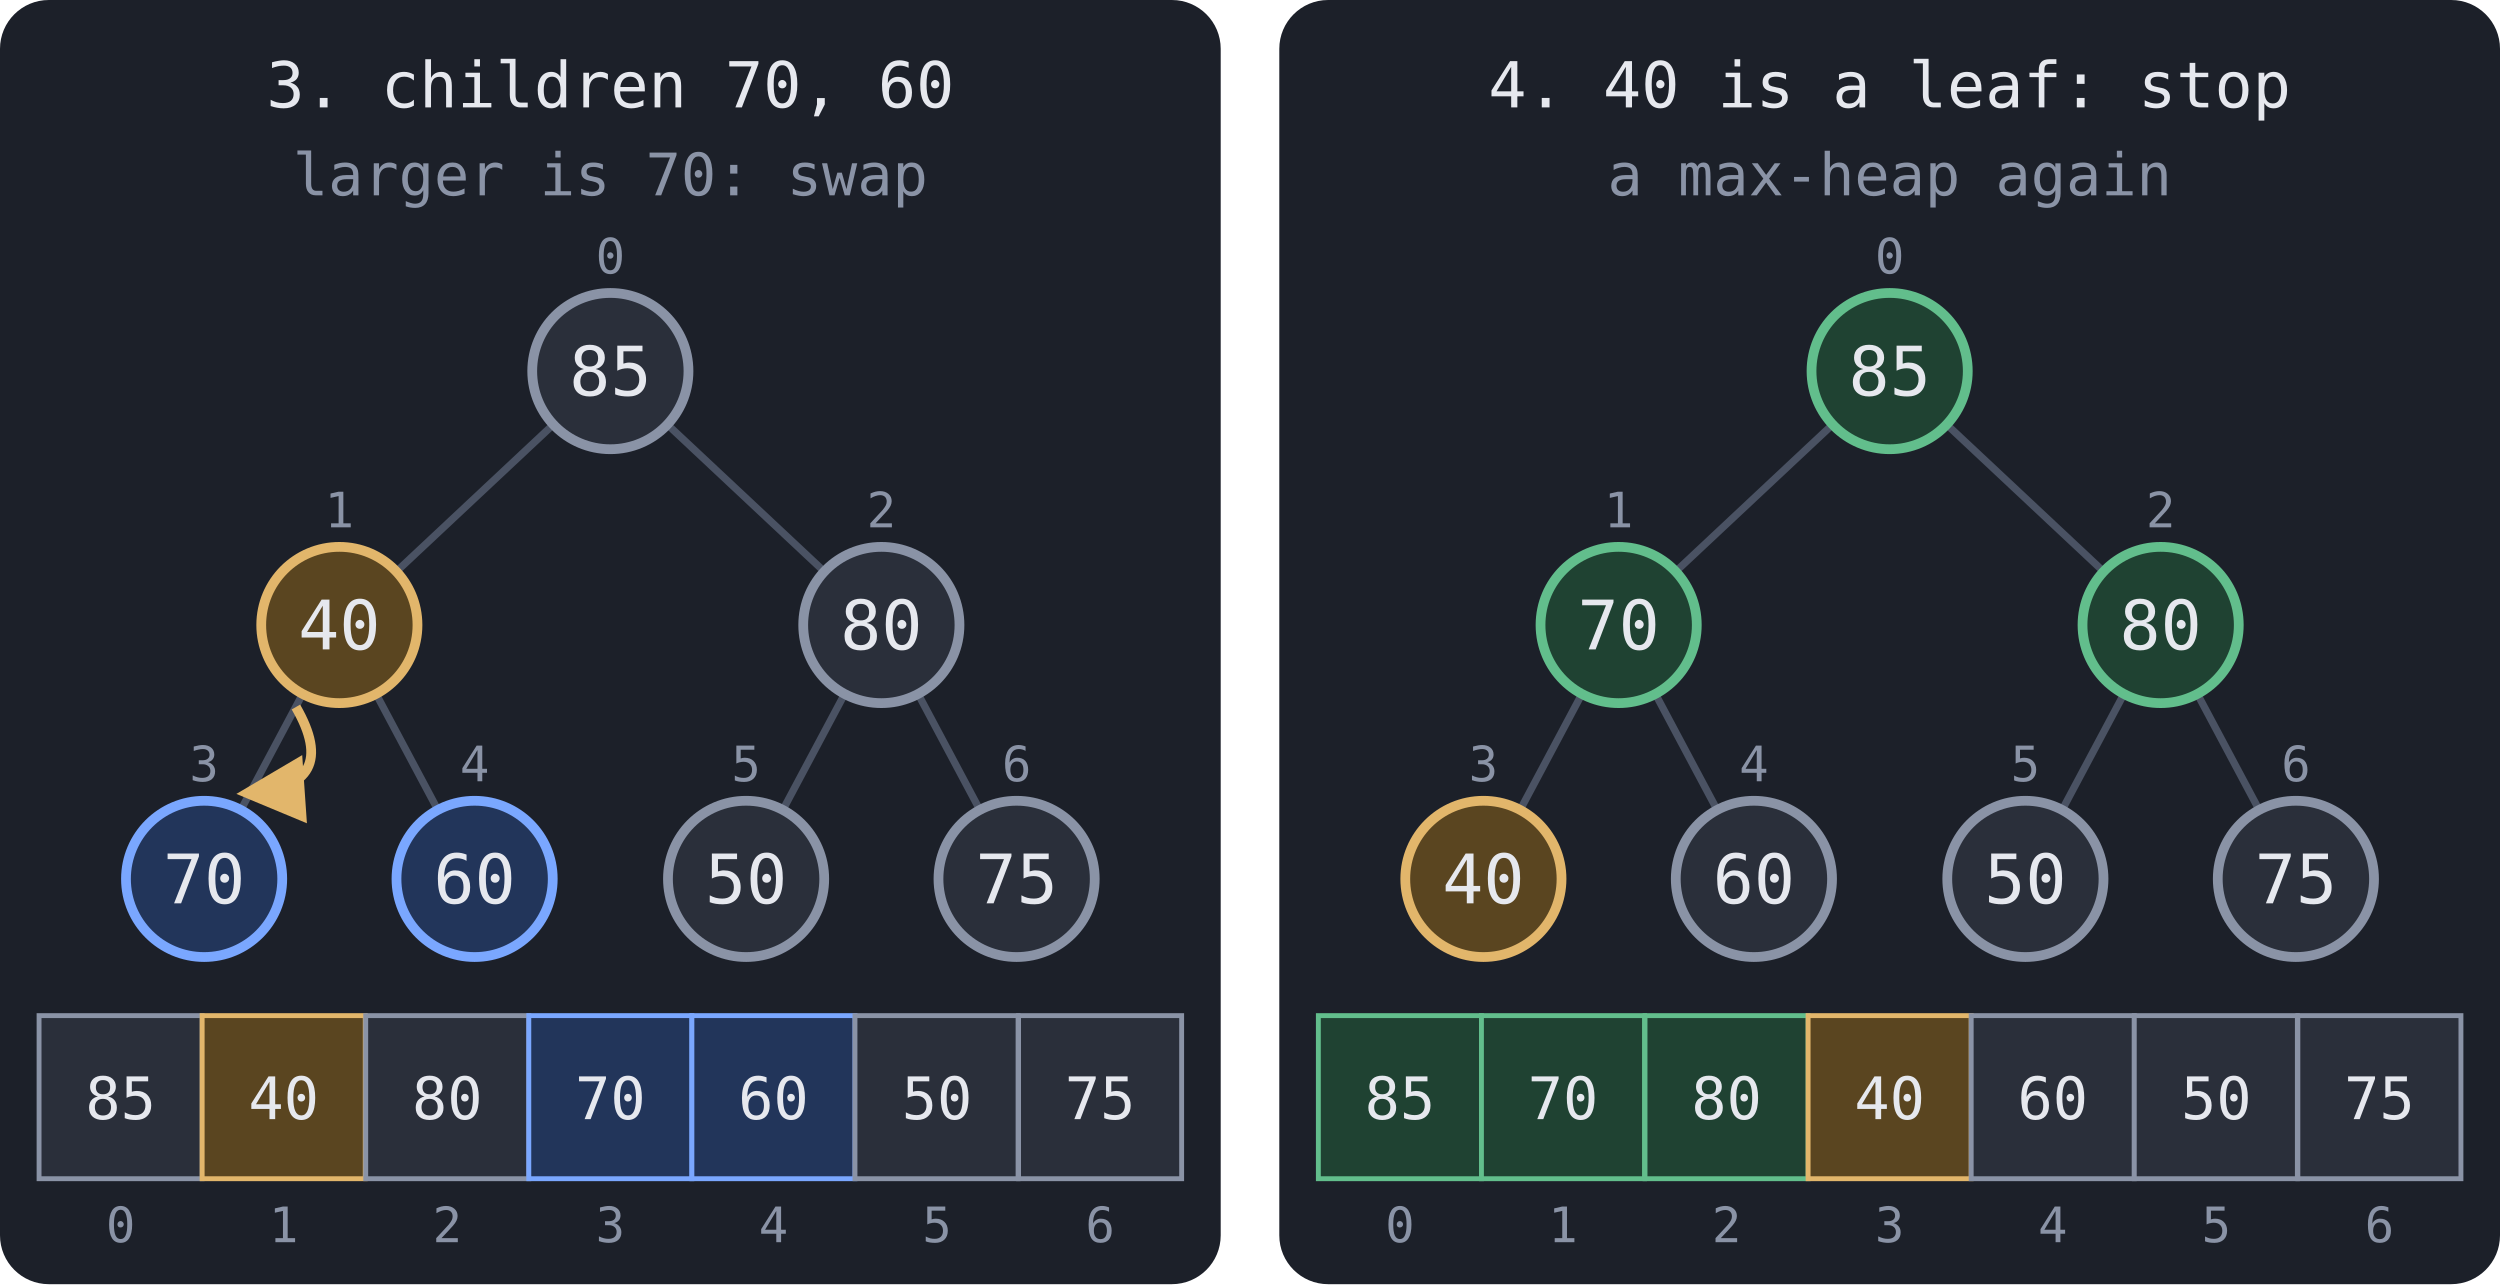
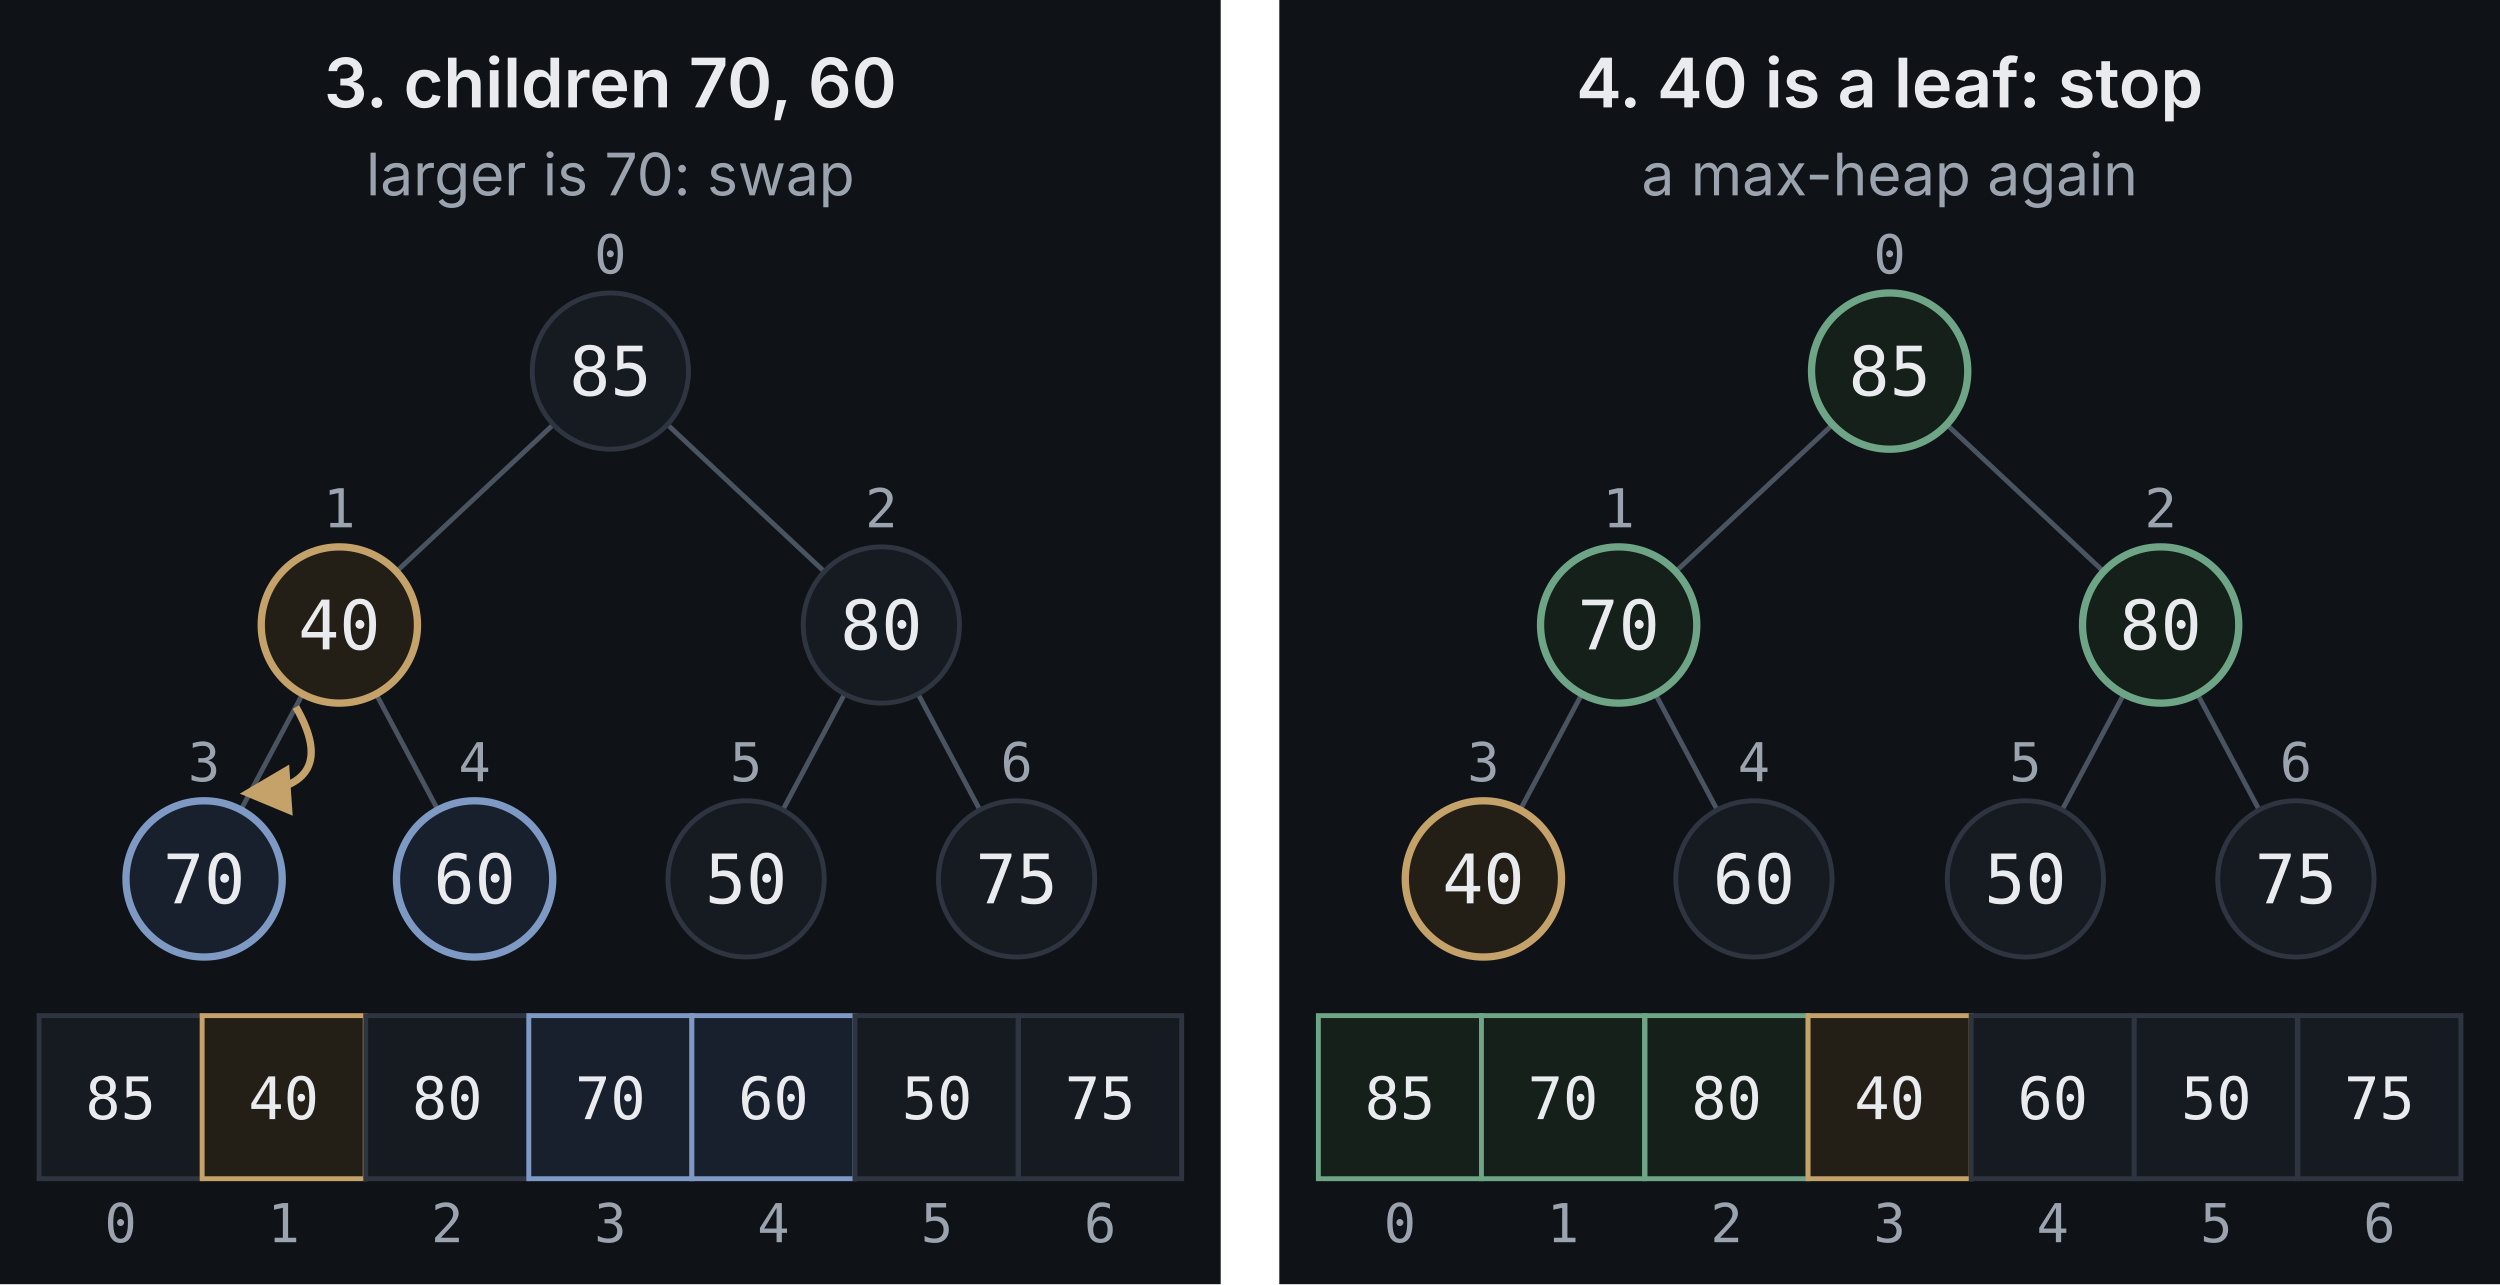
- <svg xmlns="http://www.w3.org/2000/svg" viewBox="0 0 512 263" width="512" height="263">
-   <svg x="0" y="0" width="250" height="263" viewBox="0 0 250 263" font-family="ui-monospace,SFMono-Regular,Menlo,monospace">
-     <rect width="100%" height="100%" rx="10" fill="#1c2029" />
+ <svg xmlns="http://www.w3.org/2000/svg" viewBox="0 0 512 263" width="512" height="263" font-family="IBM Plex Sans,system-ui,-apple-system,Segoe UI,sans-serif">
+   <svg x="0" y="0" width="250" height="263" viewBox="0 0 250 263" font-family="IBM Plex Sans,system-ui,-apple-system,Segoe UI,sans-serif">
+     <rect width="100%" height="100%" rx="0" fill="#0F1216" />
    <defs>
      <marker id="sw" viewBox="0 0 10 10" refX="8" refY="5" markerWidth="7" markerHeight="7" orient="auto-start-reverse">
-         <path d="M0,0 L10,5 L0,10 z" fill="#E2B66B" />
+         <path d="M0,0 L10,5 L0,10 z" fill="#C4A26A" />
      </marker>
    </defs>
-     <text x="125.0" y="22" fill="#e6e8ee" font-size="13" text-anchor="middle">3. children 70, 60</text>
-     <text x="125.0" y="40" fill="#8a93a6" font-size="12" text-anchor="middle">larger is 70: swap</text>
-     <line x1="125.0" y1="76.0" x2="69.5" y2="128.0" stroke="#4a5263" stroke-width="1.5" />
-     <line x1="125.0" y1="76.0" x2="180.5" y2="128.0" stroke="#4a5263" stroke-width="1.5" />
-     <line x1="69.5" y1="128.0" x2="41.8" y2="180.0" stroke="#4a5263" stroke-width="1.5" />
-     <line x1="69.5" y1="128.0" x2="97.2" y2="180.0" stroke="#4a5263" stroke-width="1.5" />
-     <line x1="180.5" y1="128.0" x2="152.8" y2="180.0" stroke="#4a5263" stroke-width="1.5" />
-     <line x1="180.5" y1="128.0" x2="208.2" y2="180.0" stroke="#4a5263" stroke-width="1.5" />
-     <circle cx="125.0" cy="76.0" r="16" fill="#2a2f3a" stroke="#8a93a6" stroke-width="2" />
-     <text x="125.0" y="81.0" fill="#e6e8ee" font-size="14" text-anchor="middle">85</text>
-     <text x="125.0" y="56.0" fill="#8a93a6" font-size="10" text-anchor="middle">0</text>
-     <circle cx="69.5" cy="128.0" r="16" fill="#5a4520" stroke="#E2B66B" stroke-width="2" />
-     <text x="69.5" y="133.0" fill="#e6e8ee" font-size="14" text-anchor="middle">40</text>
-     <text x="69.5" y="108.0" fill="#8a93a6" font-size="10" text-anchor="middle">1</text>
-     <circle cx="180.5" cy="128.0" r="16" fill="#2a2f3a" stroke="#8a93a6" stroke-width="2" />
-     <text x="180.5" y="133.0" fill="#e6e8ee" font-size="14" text-anchor="middle">80</text>
-     <text x="180.5" y="108.0" fill="#8a93a6" font-size="10" text-anchor="middle">2</text>
-     <circle cx="41.8" cy="180.0" r="16" fill="#22355a" stroke="#7AA7FF" stroke-width="2" />
-     <text x="41.8" y="185.0" fill="#e6e8ee" font-size="14" text-anchor="middle">70</text>
-     <text x="41.8" y="160.0" fill="#8a93a6" font-size="10" text-anchor="middle">3</text>
-     <circle cx="97.2" cy="180.0" r="16" fill="#22355a" stroke="#7AA7FF" stroke-width="2" />
-     <text x="97.2" y="185.0" fill="#e6e8ee" font-size="14" text-anchor="middle">60</text>
-     <text x="97.2" y="160.0" fill="#8a93a6" font-size="10" text-anchor="middle">4</text>
-     <circle cx="152.8" cy="180.0" r="16" fill="#2a2f3a" stroke="#8a93a6" stroke-width="2" />
-     <text x="152.8" y="185.0" fill="#e6e8ee" font-size="14" text-anchor="middle">50</text>
-     <text x="152.8" y="160.0" fill="#8a93a6" font-size="10" text-anchor="middle">5</text>
-     <circle cx="208.2" cy="180.0" r="16" fill="#2a2f3a" stroke="#8a93a6" stroke-width="2" />
-     <text x="208.2" y="185.0" fill="#e6e8ee" font-size="14" text-anchor="middle">75</text>
-     <text x="208.2" y="160.0" fill="#8a93a6" font-size="10" text-anchor="middle">6</text>
-     <path d="M60.6,144.8 Q70.0,161.1 51.2,162.4" fill="none" stroke="#E2B66B" stroke-width="2" marker-end="url(#sw)" />
-     <rect x="8.0" y="208" width="33.4" height="33.4" fill="#2a2f3a" stroke="#8a93a6" />
-     <text x="24.7" y="229.2" fill="#e6e8ee" font-size="12" text-anchor="middle">85</text>
-     <text x="24.7" y="254.4" fill="#8a93a6" font-size="10" text-anchor="middle">0</text>
-     <rect x="41.4" y="208" width="33.4" height="33.4" fill="#5a4520" stroke="#E2B66B" />
-     <text x="58.1" y="229.2" fill="#e6e8ee" font-size="12" text-anchor="middle">40</text>
-     <text x="58.1" y="254.4" fill="#8a93a6" font-size="10" text-anchor="middle">1</text>
-     <rect x="74.9" y="208" width="33.4" height="33.4" fill="#2a2f3a" stroke="#8a93a6" />
-     <text x="91.6" y="229.2" fill="#e6e8ee" font-size="12" text-anchor="middle">80</text>
-     <text x="91.6" y="254.4" fill="#8a93a6" font-size="10" text-anchor="middle">2</text>
-     <rect x="108.3" y="208" width="33.4" height="33.4" fill="#22355a" stroke="#7AA7FF" />
-     <text x="125.0" y="229.2" fill="#e6e8ee" font-size="12" text-anchor="middle">70</text>
-     <text x="125.0" y="254.4" fill="#8a93a6" font-size="10" text-anchor="middle">3</text>
-     <rect x="141.7" y="208" width="33.4" height="33.4" fill="#22355a" stroke="#7AA7FF" />
-     <text x="158.4" y="229.2" fill="#e6e8ee" font-size="12" text-anchor="middle">60</text>
-     <text x="158.4" y="254.4" fill="#8a93a6" font-size="10" text-anchor="middle">4</text>
-     <rect x="175.1" y="208" width="33.4" height="33.4" fill="#2a2f3a" stroke="#8a93a6" />
-     <text x="191.9" y="229.2" fill="#e6e8ee" font-size="12" text-anchor="middle">50</text>
-     <text x="191.9" y="254.4" fill="#8a93a6" font-size="10" text-anchor="middle">5</text>
-     <rect x="208.6" y="208" width="33.4" height="33.4" fill="#2a2f3a" stroke="#8a93a6" />
-     <text x="225.3" y="229.2" fill="#e6e8ee" font-size="12" text-anchor="middle">75</text>
-     <text x="225.3" y="254.4" fill="#8a93a6" font-size="10" text-anchor="middle">6</text>
+     <text font-weight="600" x="125.0" y="22" fill="#E9EBEE" font-size="14" text-anchor="middle">3. children 70, 60</text>
+     <text x="125.0" y="40" fill="#9BA3AF" font-size="12" text-anchor="middle">larger is 70: swap</text>
+     <line x1="125.0" y1="76.0" x2="69.5" y2="128.0" stroke="#4A5360" stroke-width="1" />
+     <line x1="125.0" y1="76.0" x2="180.5" y2="128.0" stroke="#4A5360" stroke-width="1" />
+     <line x1="69.5" y1="128.0" x2="41.8" y2="180.0" stroke="#4A5360" stroke-width="1" />
+     <line x1="69.5" y1="128.0" x2="97.2" y2="180.0" stroke="#4A5360" stroke-width="1" />
+     <line x1="180.5" y1="128.0" x2="152.8" y2="180.0" stroke="#4A5360" stroke-width="1" />
+     <line x1="180.5" y1="128.0" x2="208.2" y2="180.0" stroke="#4A5360" stroke-width="1" />
+     <circle cx="125.0" cy="76.0" r="16" fill="#161A21" stroke="#2E3540" stroke-width="1" />
+     <text font-family="ui-monospace,SFMono-Regular,Menlo,monospace" x="125.0" y="81.0" fill="#E9EBEE" font-size="14" text-anchor="middle">85</text>
+     <text font-family="ui-monospace,SFMono-Regular,Menlo,monospace" x="125.0" y="56.0" fill="#9BA3AF" font-size="11" text-anchor="middle">0</text>
+     <circle cx="69.5" cy="128.0" r="16" fill="#241F16" stroke="#C4A26A" stroke-width="1.5" />
+     <text font-family="ui-monospace,SFMono-Regular,Menlo,monospace" x="69.5" y="133.0" fill="#E9EBEE" font-size="14" text-anchor="middle">40</text>
+     <text font-family="ui-monospace,SFMono-Regular,Menlo,monospace" x="69.5" y="108.0" fill="#9BA3AF" font-size="11" text-anchor="middle">1</text>
+     <circle cx="180.5" cy="128.0" r="16" fill="#161A21" stroke="#2E3540" stroke-width="1" />
+     <text font-family="ui-monospace,SFMono-Regular,Menlo,monospace" x="180.5" y="133.0" fill="#E9EBEE" font-size="14" text-anchor="middle">80</text>
+     <text font-family="ui-monospace,SFMono-Regular,Menlo,monospace" x="180.5" y="108.0" fill="#9BA3AF" font-size="11" text-anchor="middle">2</text>
+     <circle cx="41.8" cy="180.0" r="16" fill="#18202E" stroke="#7E9AC4" stroke-width="1.5" />
+     <text font-family="ui-monospace,SFMono-Regular,Menlo,monospace" x="41.8" y="185.0" fill="#E9EBEE" font-size="14" text-anchor="middle">70</text>
+     <text font-family="ui-monospace,SFMono-Regular,Menlo,monospace" x="41.8" y="160.0" fill="#9BA3AF" font-size="11" text-anchor="middle">3</text>
+     <circle cx="97.2" cy="180.0" r="16" fill="#18202E" stroke="#7E9AC4" stroke-width="1.5" />
+     <text font-family="ui-monospace,SFMono-Regular,Menlo,monospace" x="97.2" y="185.0" fill="#E9EBEE" font-size="14" text-anchor="middle">60</text>
+     <text font-family="ui-monospace,SFMono-Regular,Menlo,monospace" x="97.2" y="160.0" fill="#9BA3AF" font-size="11" text-anchor="middle">4</text>
+     <circle cx="152.8" cy="180.0" r="16" fill="#161A21" stroke="#2E3540" stroke-width="1" />
+     <text font-family="ui-monospace,SFMono-Regular,Menlo,monospace" x="152.8" y="185.0" fill="#E9EBEE" font-size="14" text-anchor="middle">50</text>
+     <text font-family="ui-monospace,SFMono-Regular,Menlo,monospace" x="152.8" y="160.0" fill="#9BA3AF" font-size="11" text-anchor="middle">5</text>
+     <circle cx="208.2" cy="180.0" r="16" fill="#161A21" stroke="#2E3540" stroke-width="1" />
+     <text font-family="ui-monospace,SFMono-Regular,Menlo,monospace" x="208.2" y="185.0" fill="#E9EBEE" font-size="14" text-anchor="middle">75</text>
+     <text font-family="ui-monospace,SFMono-Regular,Menlo,monospace" x="208.2" y="160.0" fill="#9BA3AF" font-size="11" text-anchor="middle">6</text>
+     <path d="M60.6,144.8 Q70.0,161.1 51.2,162.4" fill="none" stroke="#C4A26A" stroke-width="1.5" marker-end="url(#sw)" />
+     <rect x="8.0" y="208" width="33.4" height="33.4" fill="#161A21" stroke="#2E3540" />
+     <text font-family="ui-monospace,SFMono-Regular,Menlo,monospace" x="24.7" y="229.2" fill="#E9EBEE" font-size="12" text-anchor="middle">85</text>
+     <text font-family="ui-monospace,SFMono-Regular,Menlo,monospace" x="24.7" y="254.4" fill="#9BA3AF" font-size="11" text-anchor="middle">0</text>
+     <rect x="41.4" y="208" width="33.4" height="33.4" fill="#241F16" stroke="#C4A26A" />
+     <text font-family="ui-monospace,SFMono-Regular,Menlo,monospace" x="58.1" y="229.2" fill="#E9EBEE" font-size="12" text-anchor="middle">40</text>
+     <text font-family="ui-monospace,SFMono-Regular,Menlo,monospace" x="58.1" y="254.4" fill="#9BA3AF" font-size="11" text-anchor="middle">1</text>
+     <rect x="74.9" y="208" width="33.4" height="33.4" fill="#161A21" stroke="#2E3540" />
+     <text font-family="ui-monospace,SFMono-Regular,Menlo,monospace" x="91.6" y="229.2" fill="#E9EBEE" font-size="12" text-anchor="middle">80</text>
+     <text font-family="ui-monospace,SFMono-Regular,Menlo,monospace" x="91.6" y="254.4" fill="#9BA3AF" font-size="11" text-anchor="middle">2</text>
+     <rect x="108.3" y="208" width="33.4" height="33.4" fill="#18202E" stroke="#7E9AC4" />
+     <text font-family="ui-monospace,SFMono-Regular,Menlo,monospace" x="125.0" y="229.2" fill="#E9EBEE" font-size="12" text-anchor="middle">70</text>
+     <text font-family="ui-monospace,SFMono-Regular,Menlo,monospace" x="125.0" y="254.4" fill="#9BA3AF" font-size="11" text-anchor="middle">3</text>
+     <rect x="141.7" y="208" width="33.4" height="33.4" fill="#18202E" stroke="#7E9AC4" />
+     <text font-family="ui-monospace,SFMono-Regular,Menlo,monospace" x="158.4" y="229.2" fill="#E9EBEE" font-size="12" text-anchor="middle">60</text>
+     <text font-family="ui-monospace,SFMono-Regular,Menlo,monospace" x="158.4" y="254.4" fill="#9BA3AF" font-size="11" text-anchor="middle">4</text>
+     <rect x="175.1" y="208" width="33.4" height="33.4" fill="#161A21" stroke="#2E3540" />
+     <text font-family="ui-monospace,SFMono-Regular,Menlo,monospace" x="191.9" y="229.2" fill="#E9EBEE" font-size="12" text-anchor="middle">50</text>
+     <text font-family="ui-monospace,SFMono-Regular,Menlo,monospace" x="191.9" y="254.4" fill="#9BA3AF" font-size="11" text-anchor="middle">5</text>
+     <rect x="208.6" y="208" width="33.4" height="33.4" fill="#161A21" stroke="#2E3540" />
+     <text font-family="ui-monospace,SFMono-Regular,Menlo,monospace" x="225.3" y="229.2" fill="#E9EBEE" font-size="12" text-anchor="middle">75</text>
+     <text font-family="ui-monospace,SFMono-Regular,Menlo,monospace" x="225.3" y="254.4" fill="#9BA3AF" font-size="11" text-anchor="middle">6</text>
  </svg>
-   <svg x="262" y="0" width="250" height="263" viewBox="0 0 250 263" font-family="ui-monospace,SFMono-Regular,Menlo,monospace">
-     <rect width="100%" height="100%" rx="10" fill="#1c2029" />
+   <svg x="262" y="0" width="250" height="263" viewBox="0 0 250 263" font-family="IBM Plex Sans,system-ui,-apple-system,Segoe UI,sans-serif">
+     <rect width="100%" height="100%" rx="0" fill="#0F1216" />
    <defs>
      <marker id="sw" viewBox="0 0 10 10" refX="8" refY="5" markerWidth="7" markerHeight="7" orient="auto-start-reverse">
-         <path d="M0,0 L10,5 L0,10 z" fill="#E2B66B" />
+         <path d="M0,0 L10,5 L0,10 z" fill="#C4A26A" />
      </marker>
    </defs>
-     <text x="125.0" y="22" fill="#e6e8ee" font-size="13" text-anchor="middle">4. 40 is a leaf: stop</text>
-     <text x="125.0" y="40" fill="#8a93a6" font-size="12" text-anchor="middle">a max-heap again</text>
-     <line x1="125.0" y1="76.0" x2="69.5" y2="128.0" stroke="#4a5263" stroke-width="1.5" />
-     <line x1="125.0" y1="76.0" x2="180.5" y2="128.0" stroke="#4a5263" stroke-width="1.5" />
-     <line x1="69.5" y1="128.0" x2="41.8" y2="180.0" stroke="#4a5263" stroke-width="1.5" />
-     <line x1="69.5" y1="128.0" x2="97.2" y2="180.0" stroke="#4a5263" stroke-width="1.5" />
-     <line x1="180.5" y1="128.0" x2="152.8" y2="180.0" stroke="#4a5263" stroke-width="1.5" />
-     <line x1="180.5" y1="128.0" x2="208.2" y2="180.0" stroke="#4a5263" stroke-width="1.5" />
-     <circle cx="125.0" cy="76.0" r="16" fill="#1f4232" stroke="#62BE8C" stroke-width="2" />
-     <text x="125.0" y="81.0" fill="#e6e8ee" font-size="14" text-anchor="middle">85</text>
-     <text x="125.0" y="56.0" fill="#8a93a6" font-size="10" text-anchor="middle">0</text>
-     <circle cx="69.5" cy="128.0" r="16" fill="#1f4232" stroke="#62BE8C" stroke-width="2" />
-     <text x="69.5" y="133.0" fill="#e6e8ee" font-size="14" text-anchor="middle">70</text>
-     <text x="69.5" y="108.0" fill="#8a93a6" font-size="10" text-anchor="middle">1</text>
-     <circle cx="180.5" cy="128.0" r="16" fill="#1f4232" stroke="#62BE8C" stroke-width="2" />
-     <text x="180.5" y="133.0" fill="#e6e8ee" font-size="14" text-anchor="middle">80</text>
-     <text x="180.5" y="108.0" fill="#8a93a6" font-size="10" text-anchor="middle">2</text>
-     <circle cx="41.8" cy="180.0" r="16" fill="#5a4520" stroke="#E2B66B" stroke-width="2" />
-     <text x="41.8" y="185.0" fill="#e6e8ee" font-size="14" text-anchor="middle">40</text>
-     <text x="41.8" y="160.0" fill="#8a93a6" font-size="10" text-anchor="middle">3</text>
-     <circle cx="97.2" cy="180.0" r="16" fill="#2a2f3a" stroke="#8a93a6" stroke-width="2" />
-     <text x="97.2" y="185.0" fill="#e6e8ee" font-size="14" text-anchor="middle">60</text>
-     <text x="97.2" y="160.0" fill="#8a93a6" font-size="10" text-anchor="middle">4</text>
-     <circle cx="152.8" cy="180.0" r="16" fill="#2a2f3a" stroke="#8a93a6" stroke-width="2" />
-     <text x="152.8" y="185.0" fill="#e6e8ee" font-size="14" text-anchor="middle">50</text>
-     <text x="152.8" y="160.0" fill="#8a93a6" font-size="10" text-anchor="middle">5</text>
-     <circle cx="208.2" cy="180.0" r="16" fill="#2a2f3a" stroke="#8a93a6" stroke-width="2" />
-     <text x="208.2" y="185.0" fill="#e6e8ee" font-size="14" text-anchor="middle">75</text>
-     <text x="208.2" y="160.0" fill="#8a93a6" font-size="10" text-anchor="middle">6</text>
-     <rect x="8.0" y="208" width="33.4" height="33.4" fill="#1f4232" stroke="#62BE8C" />
-     <text x="24.7" y="229.2" fill="#e6e8ee" font-size="12" text-anchor="middle">85</text>
-     <text x="24.7" y="254.4" fill="#8a93a6" font-size="10" text-anchor="middle">0</text>
-     <rect x="41.4" y="208" width="33.4" height="33.4" fill="#1f4232" stroke="#62BE8C" />
-     <text x="58.1" y="229.2" fill="#e6e8ee" font-size="12" text-anchor="middle">70</text>
-     <text x="58.1" y="254.4" fill="#8a93a6" font-size="10" text-anchor="middle">1</text>
-     <rect x="74.9" y="208" width="33.4" height="33.4" fill="#1f4232" stroke="#62BE8C" />
-     <text x="91.6" y="229.2" fill="#e6e8ee" font-size="12" text-anchor="middle">80</text>
-     <text x="91.6" y="254.4" fill="#8a93a6" font-size="10" text-anchor="middle">2</text>
-     <rect x="108.3" y="208" width="33.4" height="33.4" fill="#5a4520" stroke="#E2B66B" />
-     <text x="125.0" y="229.2" fill="#e6e8ee" font-size="12" text-anchor="middle">40</text>
-     <text x="125.0" y="254.4" fill="#8a93a6" font-size="10" text-anchor="middle">3</text>
-     <rect x="141.7" y="208" width="33.4" height="33.4" fill="#2a2f3a" stroke="#8a93a6" />
-     <text x="158.4" y="229.2" fill="#e6e8ee" font-size="12" text-anchor="middle">60</text>
-     <text x="158.4" y="254.4" fill="#8a93a6" font-size="10" text-anchor="middle">4</text>
-     <rect x="175.1" y="208" width="33.4" height="33.4" fill="#2a2f3a" stroke="#8a93a6" />
-     <text x="191.9" y="229.2" fill="#e6e8ee" font-size="12" text-anchor="middle">50</text>
-     <text x="191.9" y="254.4" fill="#8a93a6" font-size="10" text-anchor="middle">5</text>
-     <rect x="208.6" y="208" width="33.4" height="33.4" fill="#2a2f3a" stroke="#8a93a6" />
-     <text x="225.3" y="229.2" fill="#e6e8ee" font-size="12" text-anchor="middle">75</text>
-     <text x="225.3" y="254.4" fill="#8a93a6" font-size="10" text-anchor="middle">6</text>
+     <text font-weight="600" x="125.0" y="22" fill="#E9EBEE" font-size="14" text-anchor="middle">4. 40 is a leaf: stop</text>
+     <text x="125.0" y="40" fill="#9BA3AF" font-size="12" text-anchor="middle">a max-heap again</text>
+     <line x1="125.0" y1="76.0" x2="69.5" y2="128.0" stroke="#4A5360" stroke-width="1" />
+     <line x1="125.0" y1="76.0" x2="180.5" y2="128.0" stroke="#4A5360" stroke-width="1" />
+     <line x1="69.5" y1="128.0" x2="41.8" y2="180.0" stroke="#4A5360" stroke-width="1" />
+     <line x1="69.5" y1="128.0" x2="97.2" y2="180.0" stroke="#4A5360" stroke-width="1" />
+     <line x1="180.5" y1="128.0" x2="152.8" y2="180.0" stroke="#4A5360" stroke-width="1" />
+     <line x1="180.5" y1="128.0" x2="208.2" y2="180.0" stroke="#4A5360" stroke-width="1" />
+     <circle cx="125.0" cy="76.0" r="16" fill="#142019" stroke="#6EA586" stroke-width="1.5" />
+     <text font-family="ui-monospace,SFMono-Regular,Menlo,monospace" x="125.0" y="81.0" fill="#E9EBEE" font-size="14" text-anchor="middle">85</text>
+     <text font-family="ui-monospace,SFMono-Regular,Menlo,monospace" x="125.0" y="56.0" fill="#9BA3AF" font-size="11" text-anchor="middle">0</text>
+     <circle cx="69.5" cy="128.0" r="16" fill="#142019" stroke="#6EA586" stroke-width="1.5" />
+     <text font-family="ui-monospace,SFMono-Regular,Menlo,monospace" x="69.5" y="133.0" fill="#E9EBEE" font-size="14" text-anchor="middle">70</text>
+     <text font-family="ui-monospace,SFMono-Regular,Menlo,monospace" x="69.5" y="108.0" fill="#9BA3AF" font-size="11" text-anchor="middle">1</text>
+     <circle cx="180.5" cy="128.0" r="16" fill="#142019" stroke="#6EA586" stroke-width="1.5" />
+     <text font-family="ui-monospace,SFMono-Regular,Menlo,monospace" x="180.5" y="133.0" fill="#E9EBEE" font-size="14" text-anchor="middle">80</text>
+     <text font-family="ui-monospace,SFMono-Regular,Menlo,monospace" x="180.5" y="108.0" fill="#9BA3AF" font-size="11" text-anchor="middle">2</text>
+     <circle cx="41.8" cy="180.0" r="16" fill="#241F16" stroke="#C4A26A" stroke-width="1.5" />
+     <text font-family="ui-monospace,SFMono-Regular,Menlo,monospace" x="41.8" y="185.0" fill="#E9EBEE" font-size="14" text-anchor="middle">40</text>
+     <text font-family="ui-monospace,SFMono-Regular,Menlo,monospace" x="41.8" y="160.0" fill="#9BA3AF" font-size="11" text-anchor="middle">3</text>
+     <circle cx="97.2" cy="180.0" r="16" fill="#161A21" stroke="#2E3540" stroke-width="1" />
+     <text font-family="ui-monospace,SFMono-Regular,Menlo,monospace" x="97.2" y="185.0" fill="#E9EBEE" font-size="14" text-anchor="middle">60</text>
+     <text font-family="ui-monospace,SFMono-Regular,Menlo,monospace" x="97.2" y="160.0" fill="#9BA3AF" font-size="11" text-anchor="middle">4</text>
+     <circle cx="152.8" cy="180.0" r="16" fill="#161A21" stroke="#2E3540" stroke-width="1" />
+     <text font-family="ui-monospace,SFMono-Regular,Menlo,monospace" x="152.8" y="185.0" fill="#E9EBEE" font-size="14" text-anchor="middle">50</text>
+     <text font-family="ui-monospace,SFMono-Regular,Menlo,monospace" x="152.8" y="160.0" fill="#9BA3AF" font-size="11" text-anchor="middle">5</text>
+     <circle cx="208.2" cy="180.0" r="16" fill="#161A21" stroke="#2E3540" stroke-width="1" />
+     <text font-family="ui-monospace,SFMono-Regular,Menlo,monospace" x="208.2" y="185.0" fill="#E9EBEE" font-size="14" text-anchor="middle">75</text>
+     <text font-family="ui-monospace,SFMono-Regular,Menlo,monospace" x="208.2" y="160.0" fill="#9BA3AF" font-size="11" text-anchor="middle">6</text>
+     <rect x="8.0" y="208" width="33.4" height="33.4" fill="#142019" stroke="#6EA586" />
+     <text font-family="ui-monospace,SFMono-Regular,Menlo,monospace" x="24.7" y="229.2" fill="#E9EBEE" font-size="12" text-anchor="middle">85</text>
+     <text font-family="ui-monospace,SFMono-Regular,Menlo,monospace" x="24.7" y="254.4" fill="#9BA3AF" font-size="11" text-anchor="middle">0</text>
+     <rect x="41.4" y="208" width="33.4" height="33.4" fill="#142019" stroke="#6EA586" />
+     <text font-family="ui-monospace,SFMono-Regular,Menlo,monospace" x="58.1" y="229.2" fill="#E9EBEE" font-size="12" text-anchor="middle">70</text>
+     <text font-family="ui-monospace,SFMono-Regular,Menlo,monospace" x="58.1" y="254.4" fill="#9BA3AF" font-size="11" text-anchor="middle">1</text>
+     <rect x="74.9" y="208" width="33.4" height="33.4" fill="#142019" stroke="#6EA586" />
+     <text font-family="ui-monospace,SFMono-Regular,Menlo,monospace" x="91.6" y="229.2" fill="#E9EBEE" font-size="12" text-anchor="middle">80</text>
+     <text font-family="ui-monospace,SFMono-Regular,Menlo,monospace" x="91.6" y="254.4" fill="#9BA3AF" font-size="11" text-anchor="middle">2</text>
+     <rect x="108.3" y="208" width="33.4" height="33.4" fill="#241F16" stroke="#C4A26A" />
+     <text font-family="ui-monospace,SFMono-Regular,Menlo,monospace" x="125.0" y="229.2" fill="#E9EBEE" font-size="12" text-anchor="middle">40</text>
+     <text font-family="ui-monospace,SFMono-Regular,Menlo,monospace" x="125.0" y="254.4" fill="#9BA3AF" font-size="11" text-anchor="middle">3</text>
+     <rect x="141.7" y="208" width="33.4" height="33.4" fill="#161A21" stroke="#2E3540" />
+     <text font-family="ui-monospace,SFMono-Regular,Menlo,monospace" x="158.4" y="229.2" fill="#E9EBEE" font-size="12" text-anchor="middle">60</text>
+     <text font-family="ui-monospace,SFMono-Regular,Menlo,monospace" x="158.4" y="254.4" fill="#9BA3AF" font-size="11" text-anchor="middle">4</text>
+     <rect x="175.1" y="208" width="33.4" height="33.4" fill="#161A21" stroke="#2E3540" />
+     <text font-family="ui-monospace,SFMono-Regular,Menlo,monospace" x="191.9" y="229.2" fill="#E9EBEE" font-size="12" text-anchor="middle">50</text>
+     <text font-family="ui-monospace,SFMono-Regular,Menlo,monospace" x="191.9" y="254.4" fill="#9BA3AF" font-size="11" text-anchor="middle">5</text>
+     <rect x="208.6" y="208" width="33.4" height="33.4" fill="#161A21" stroke="#2E3540" />
+     <text font-family="ui-monospace,SFMono-Regular,Menlo,monospace" x="225.3" y="229.2" fill="#E9EBEE" font-size="12" text-anchor="middle">75</text>
+     <text font-family="ui-monospace,SFMono-Regular,Menlo,monospace" x="225.3" y="254.4" fill="#9BA3AF" font-size="11" text-anchor="middle">6</text>
  </svg>
</svg>
